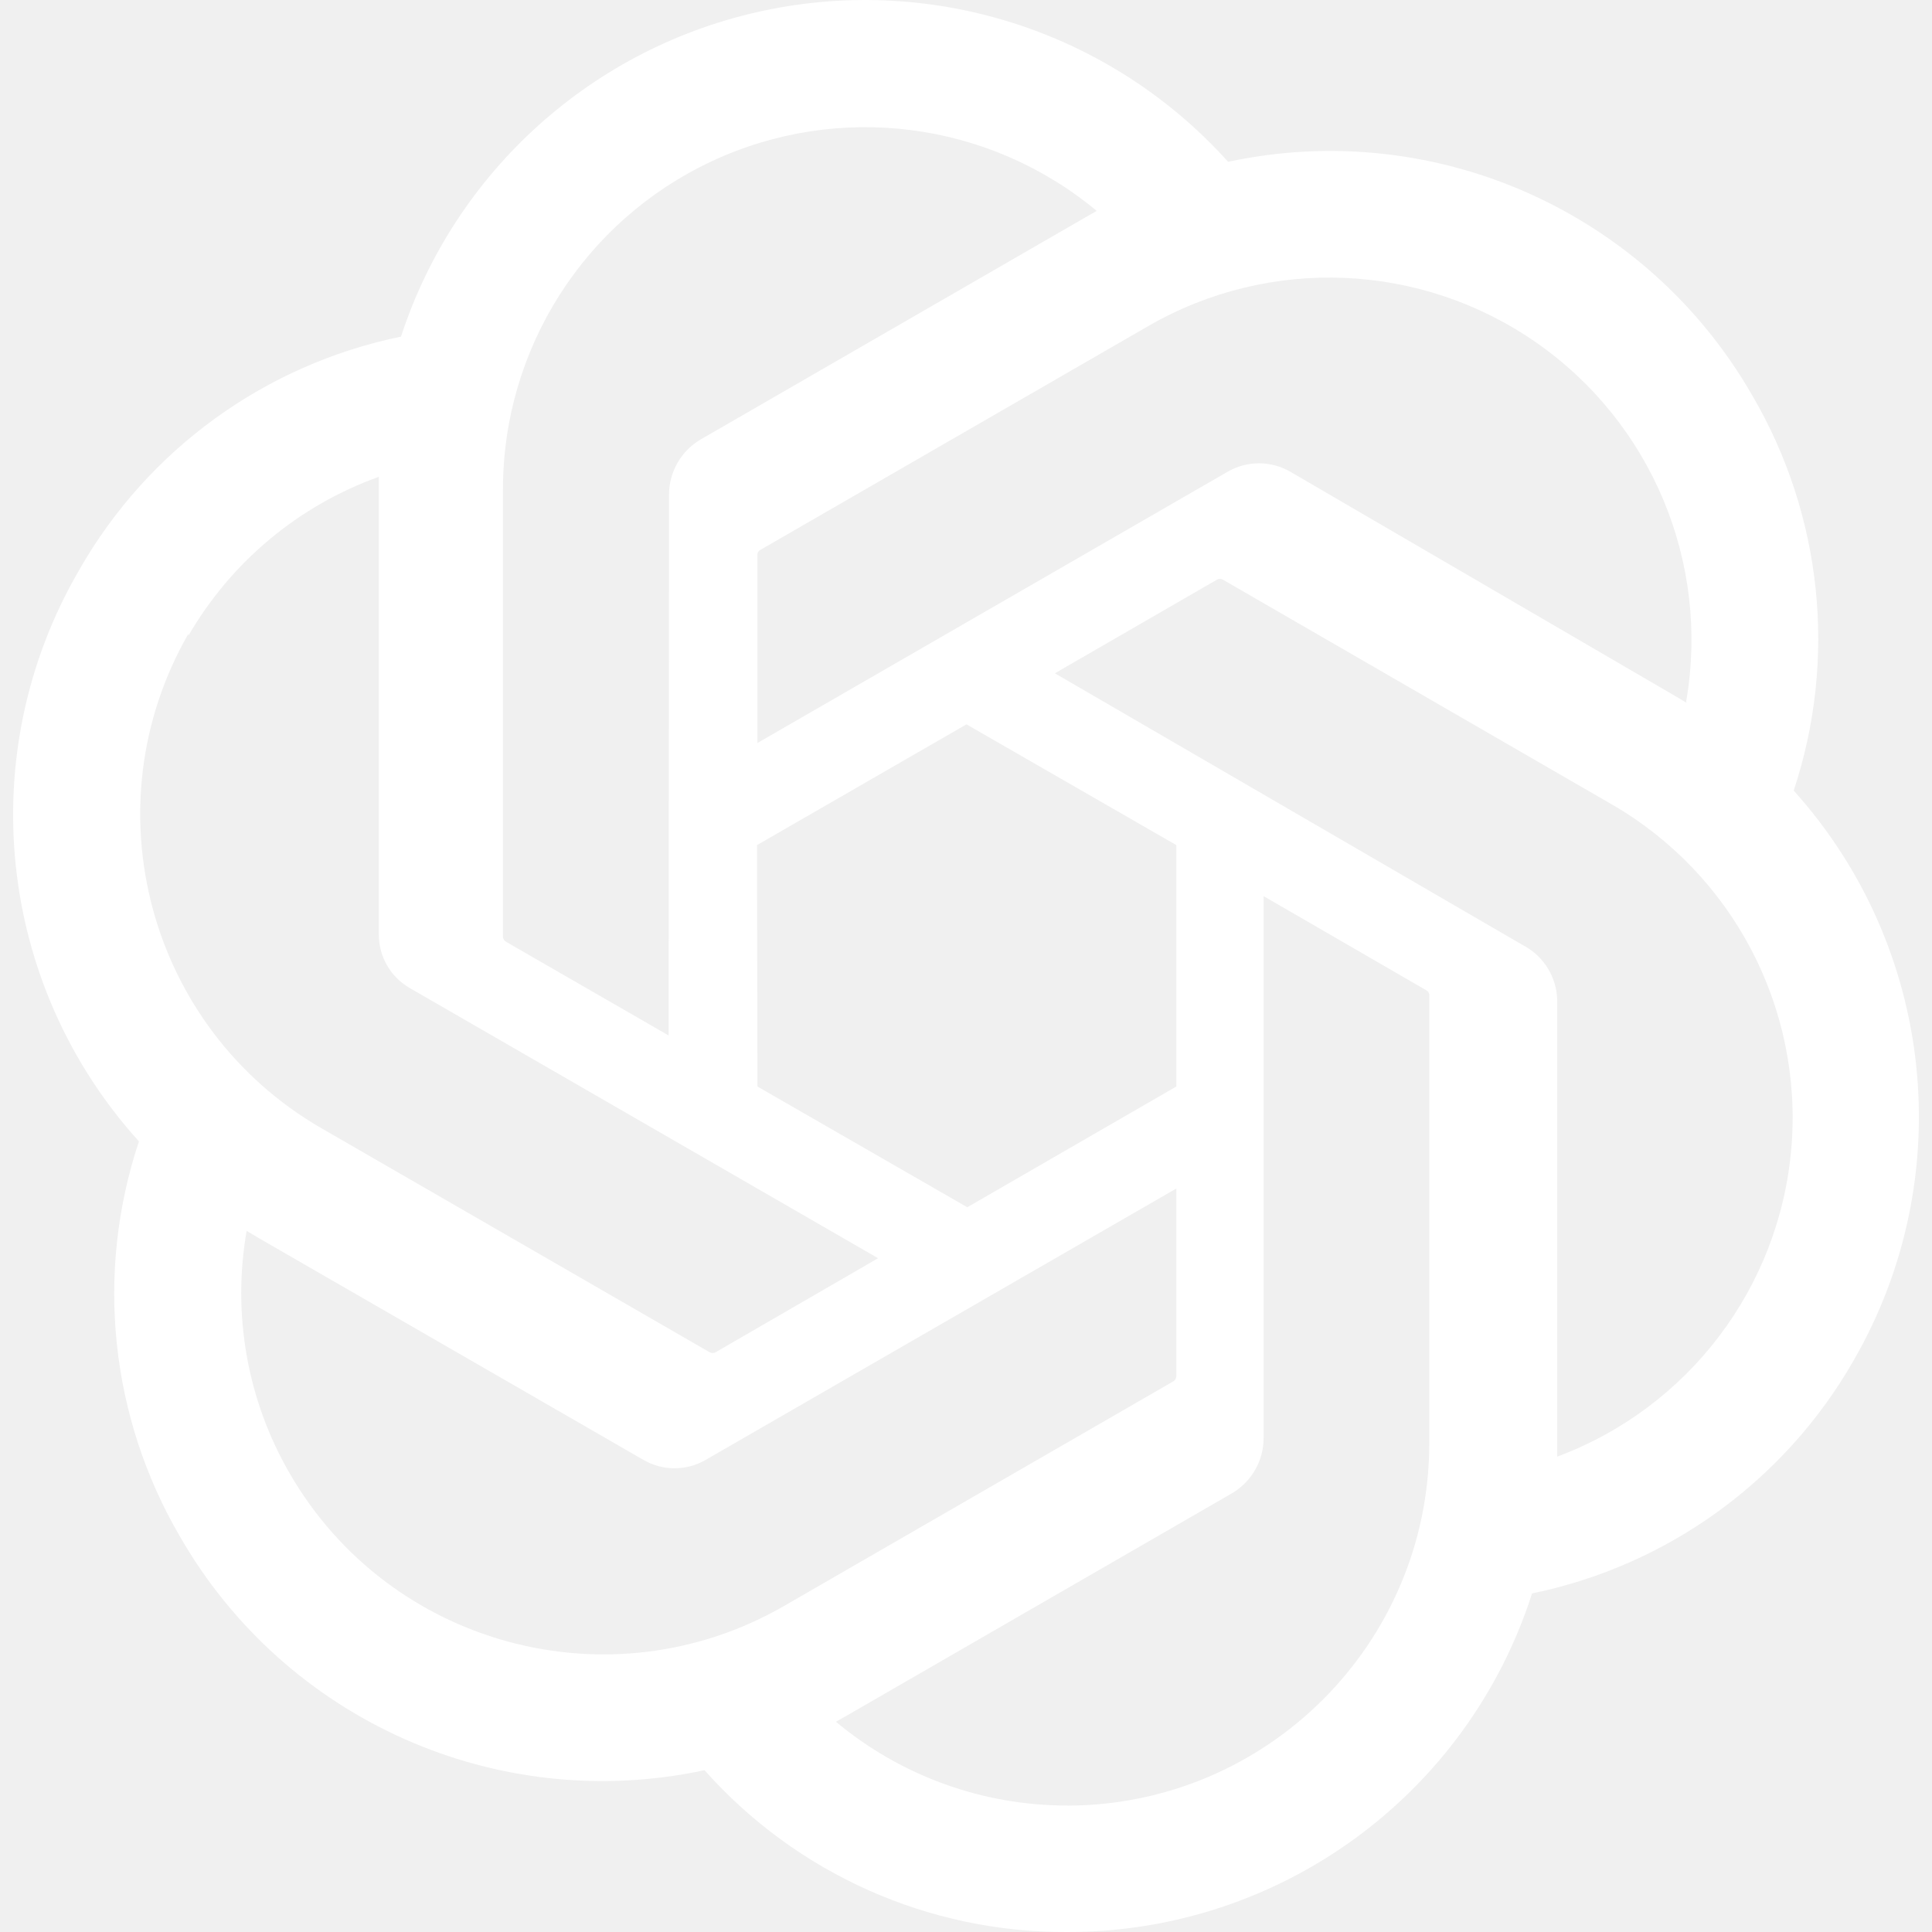
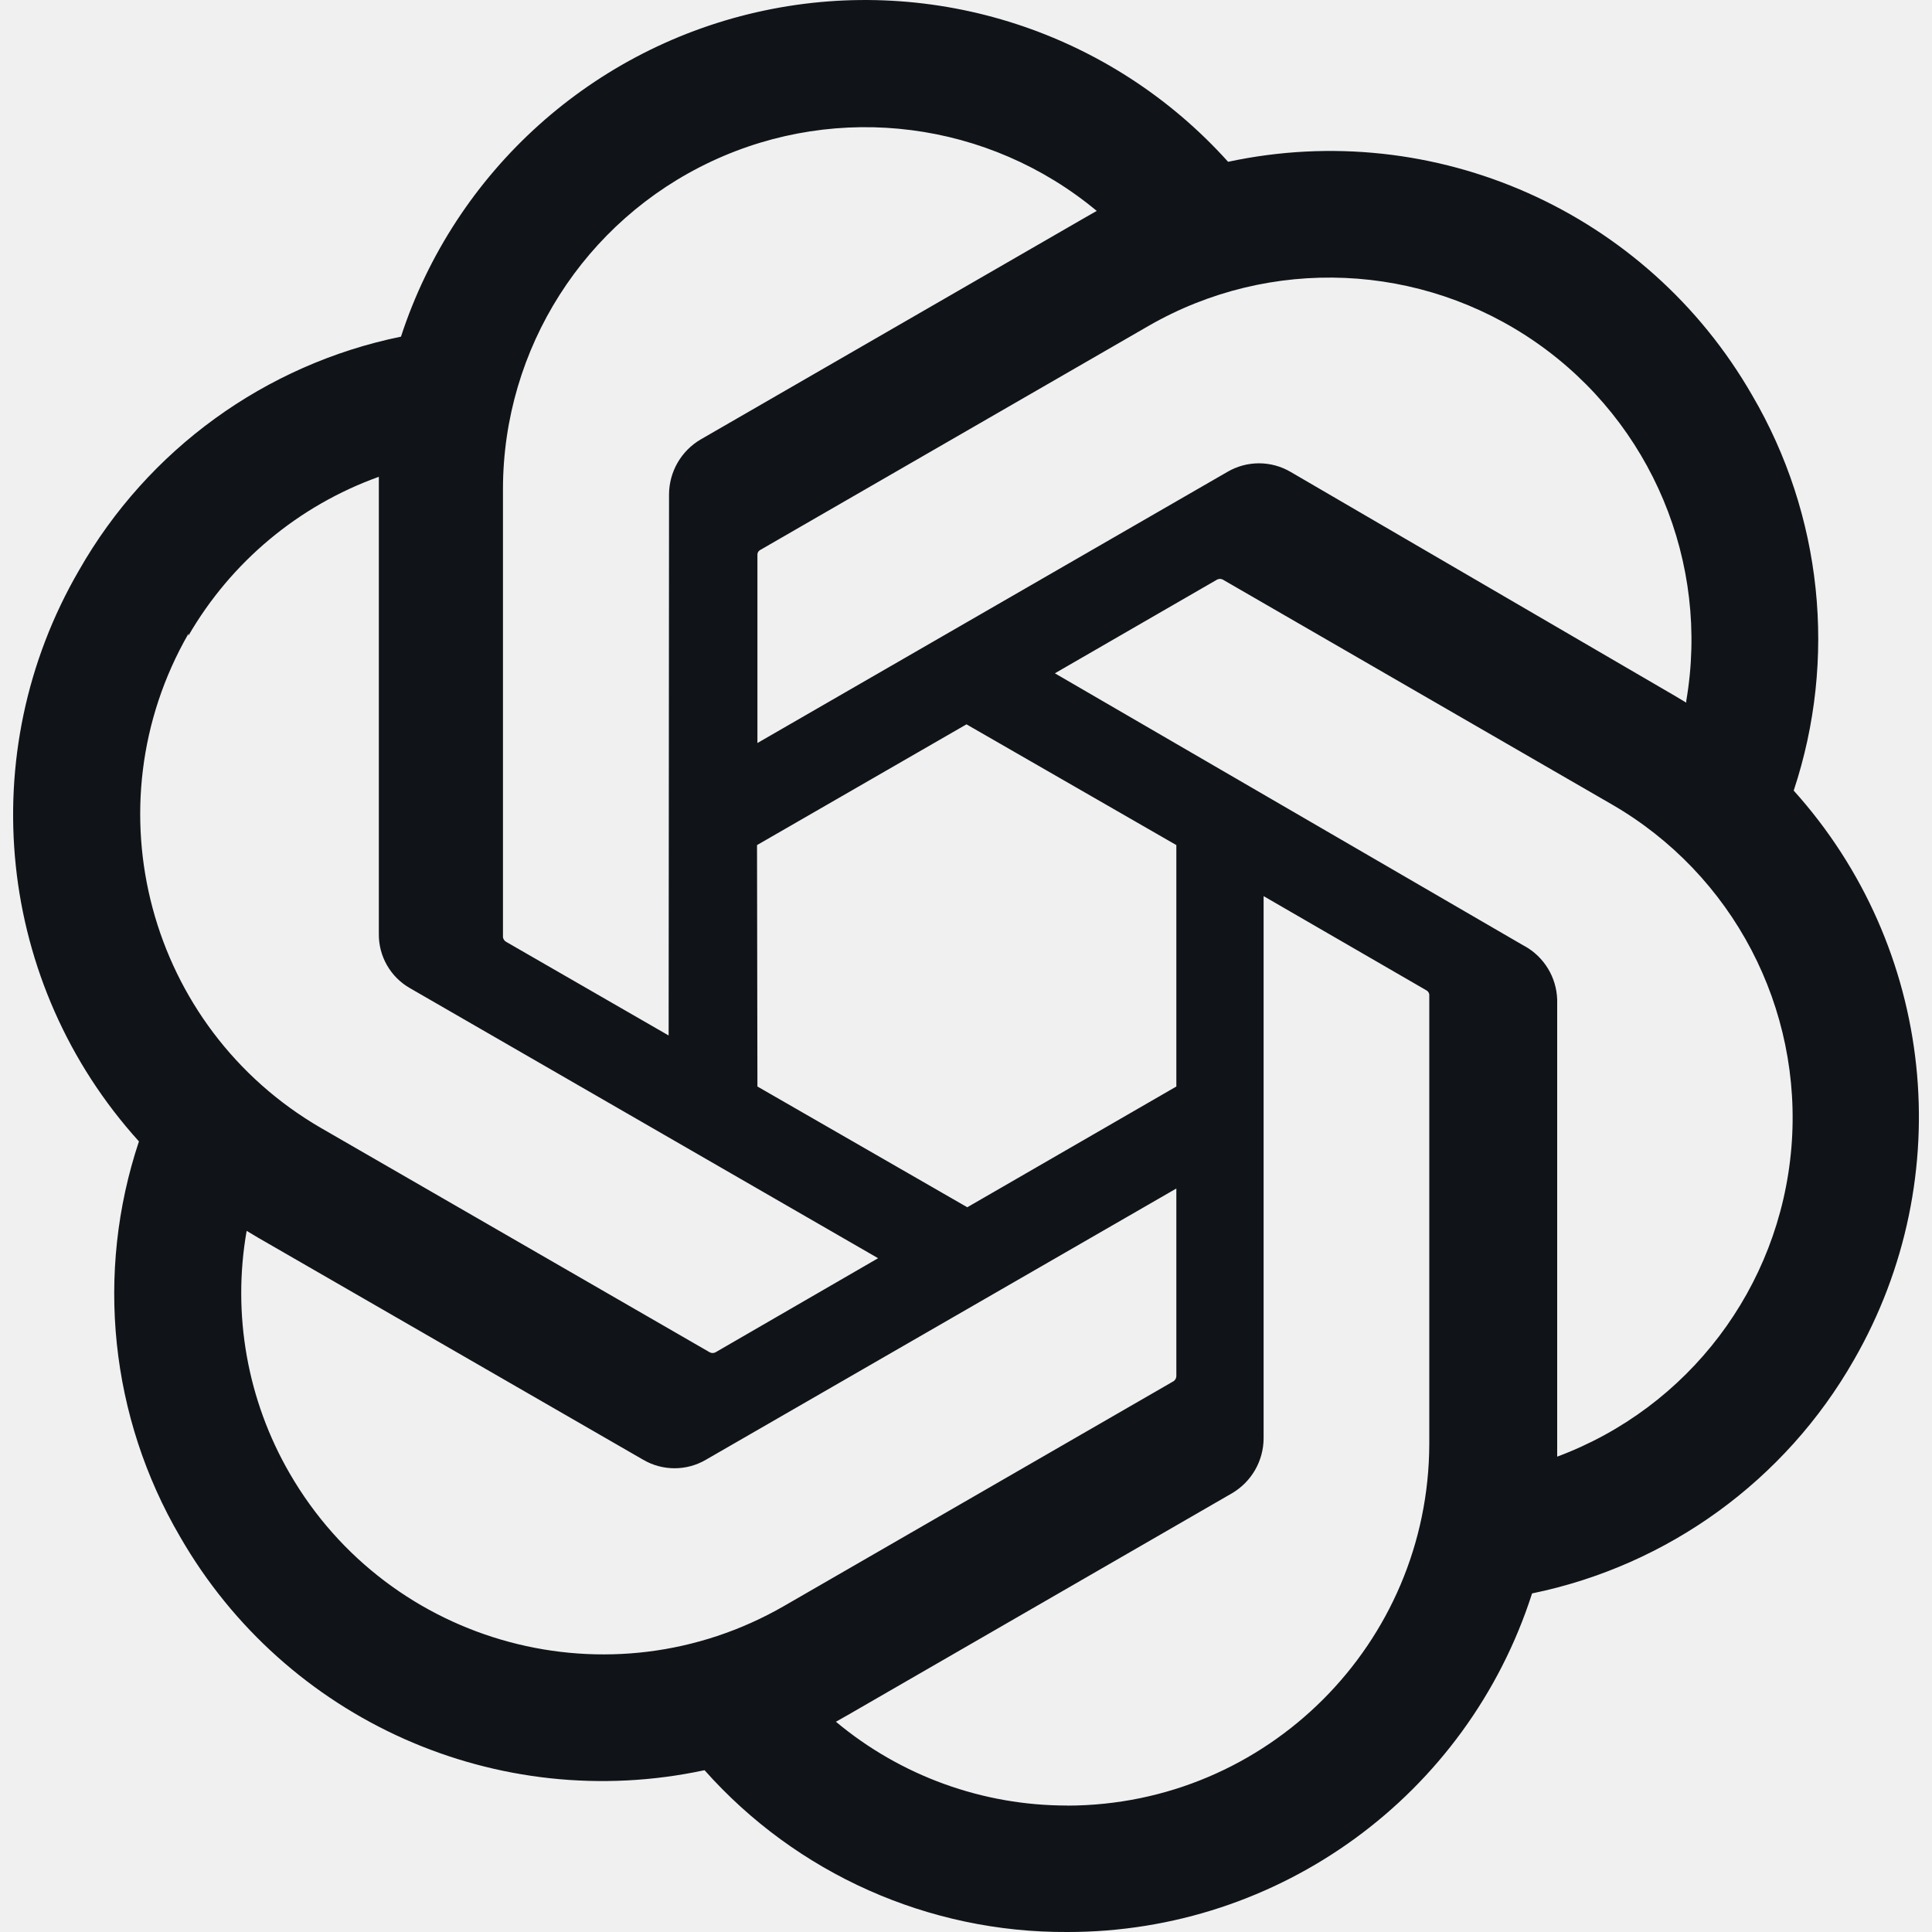
<svg xmlns="http://www.w3.org/2000/svg" role="img" viewBox="0 0 24 24">
-   <path fill="#FFFFFF" d="M22.282 9.821a5.985 5.985 0 0 0-.516-4.911 6.046 6.046 0 0 0-6.51-2.9A6.065 6.065 0 0 0 4.981 4.182a5.985 5.985 0 0 0-3.998 2.9 6.046 6.046 0 0 0 .743 7.097 5.98 5.98 0 0 0 .511 4.911 6.051 6.051 0 0 0 6.515 2.9A5.985 5.985 0 0 0 13.26 24a6.056 6.056 0 0 0 5.772-4.206 5.989 5.989 0 0 0 3.998-2.9 6.056 6.056 0 0 0-.748-7.073zm-9.022 12.608a4.476 4.476 0 0 1-2.876-1.041l.142-.08 4.778-2.758a.795.795 0 0 0 .393-.681v-6.737l2.02 1.169a.071.071 0 0 1 .038.052v5.583a4.504 4.504 0 0 1-4.495 4.494zm-9.661-4.125a4.471 4.471 0 0 1-.535-3.014l.142.085 4.783 2.758a.771.771 0 0 0 .781 0l5.843-3.369v2.332a.08.08 0 0 1-.033.061L9.74 19.95a4.499 4.499 0 0 1-6.141-1.646zM2.341 7.896a4.485 4.485 0 0 1 2.365-1.973V11.6a.766.766 0 0 0 .388.676l5.814 3.354-2.02 1.169a.076.076 0 0 1-.071 0l-4.83-2.787A4.504 4.504 0 0 1 2.341 7.872zm16.596 3.856L13.104 8.364 15.119 7.2a.076.076 0 0 1 .071 0l4.83 2.791a4.494 4.494 0 0 1-.676 8.104v-5.677a.79.79 0 0 0-.407-.667zm2.011-3.023l-.142-.085-4.774-2.782a.776.776 0 0 0-.785 0L9.409 9.23V6.897a.066.066 0 0 1 .028-.061l4.83-2.787a4.499 4.499 0 0 1 6.68 4.66zM8.306 12.863l-2.02-1.164a.08.08 0 0 1-.038-.057V6.074a4.499 4.499 0 0 1 7.376-3.454l-.142.081L8.704 5.459a.795.795 0 0 0-.393.681zm1.098-2.365l2.602-1.5 2.607 1.5v2.999l-2.597 1.5-2.607-1.5Z" />
+   <path fill="#101418" d="M22.282 9.821a5.985 5.985 0 0 0-.516-4.911 6.046 6.046 0 0 0-6.51-2.9A6.065 6.065 0 0 0 4.981 4.182a5.985 5.985 0 0 0-3.998 2.9 6.046 6.046 0 0 0 .743 7.097 5.98 5.98 0 0 0 .511 4.911 6.051 6.051 0 0 0 6.515 2.9A5.985 5.985 0 0 0 13.26 24a6.056 6.056 0 0 0 5.772-4.206 5.989 5.989 0 0 0 3.998-2.9 6.056 6.056 0 0 0-.748-7.073zm-9.022 12.608a4.476 4.476 0 0 1-2.876-1.041l.142-.08 4.778-2.758a.795.795 0 0 0 .393-.681v-6.737l2.02 1.169a.071.071 0 0 1 .038.052v5.583a4.504 4.504 0 0 1-4.495 4.494zm-9.661-4.125a4.471 4.471 0 0 1-.535-3.014l.142.085 4.783 2.758a.771.771 0 0 0 .781 0l5.843-3.369v2.332a.08.08 0 0 1-.033.061L9.74 19.95a4.499 4.499 0 0 1-6.141-1.646zM2.341 7.896a4.485 4.485 0 0 1 2.365-1.973V11.6a.766.766 0 0 0 .388.676l5.814 3.354-2.02 1.169a.076.076 0 0 1-.071 0l-4.83-2.787A4.504 4.504 0 0 1 2.341 7.872zm16.596 3.856L13.104 8.364 15.119 7.2a.076.076 0 0 1 .071 0l4.83 2.791a4.494 4.494 0 0 1-.676 8.104v-5.677a.79.79 0 0 0-.407-.667zm2.011-3.023l-.142-.085-4.774-2.782a.776.776 0 0 0-.785 0L9.409 9.23V6.897a.066.066 0 0 1 .028-.061l4.83-2.787a4.499 4.499 0 0 1 6.68 4.66zM8.306 12.863l-2.02-1.164a.08.08 0 0 1-.038-.057V6.074a4.499 4.499 0 0 1 7.376-3.454l-.142.081L8.704 5.459a.795.795 0 0 0-.393.681zm1.098-2.365l2.602-1.5 2.607 1.5v2.999l-2.597 1.5-2.607-1.5Z" />
</svg>
